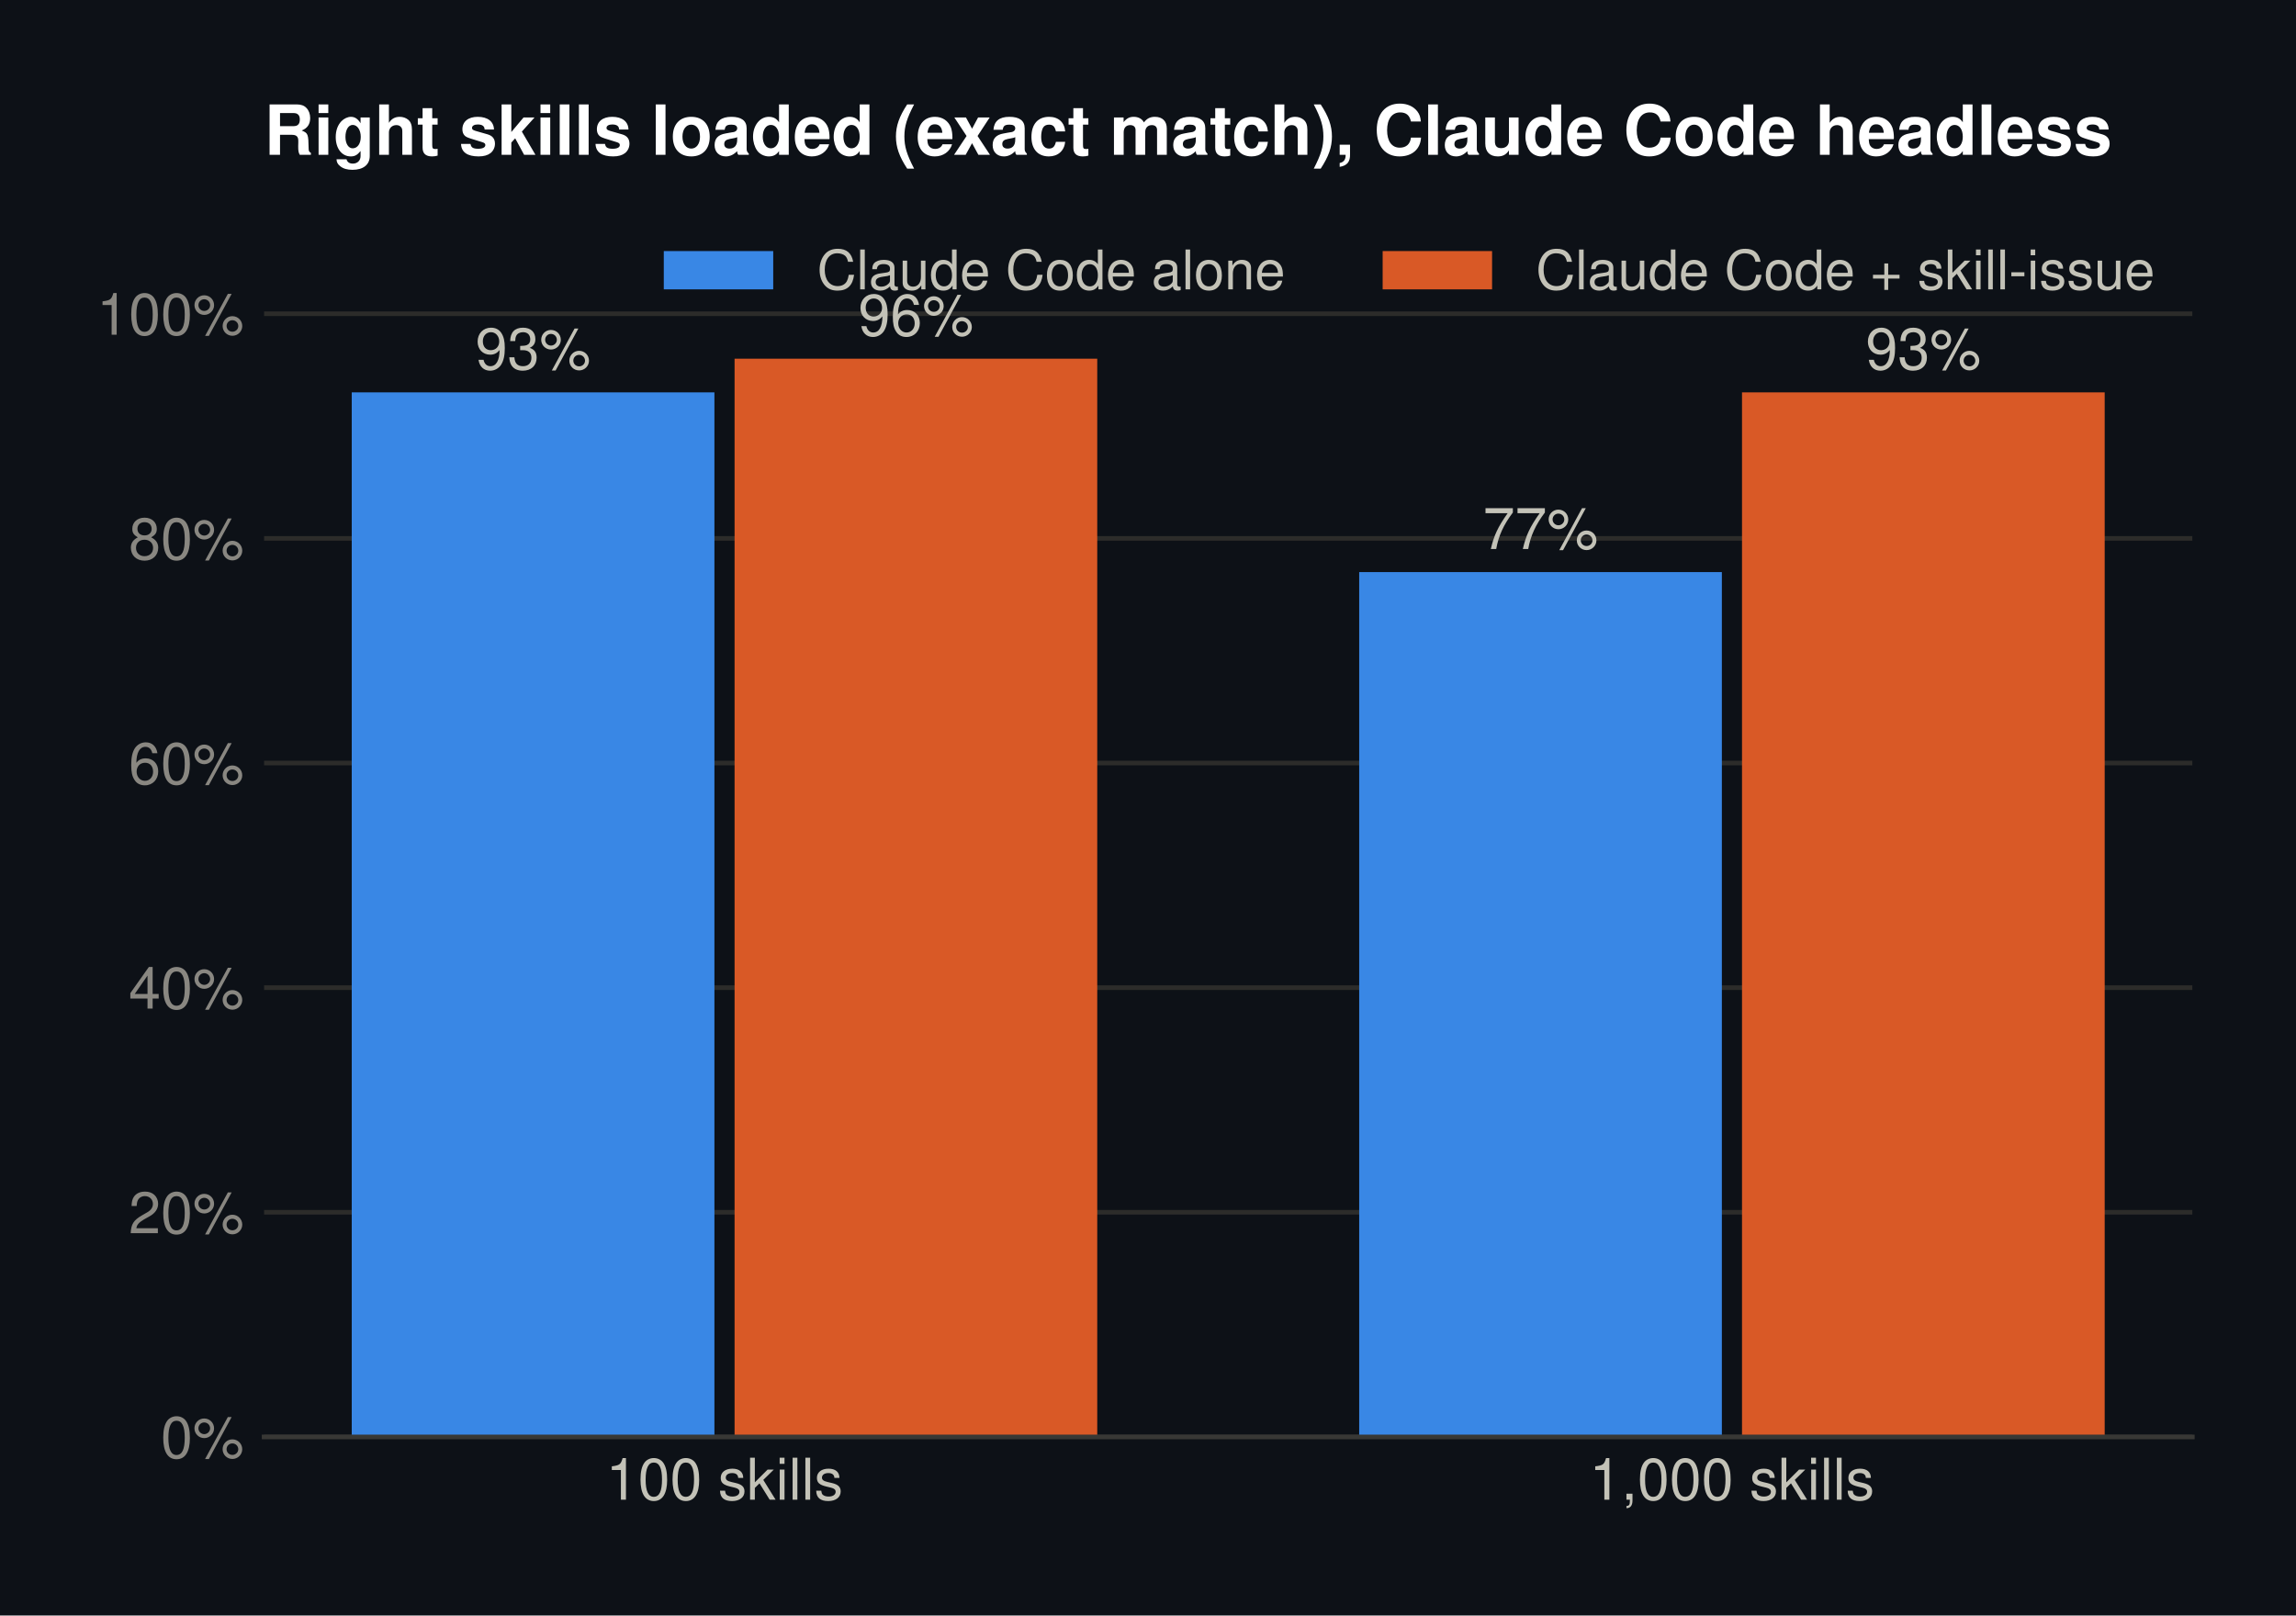
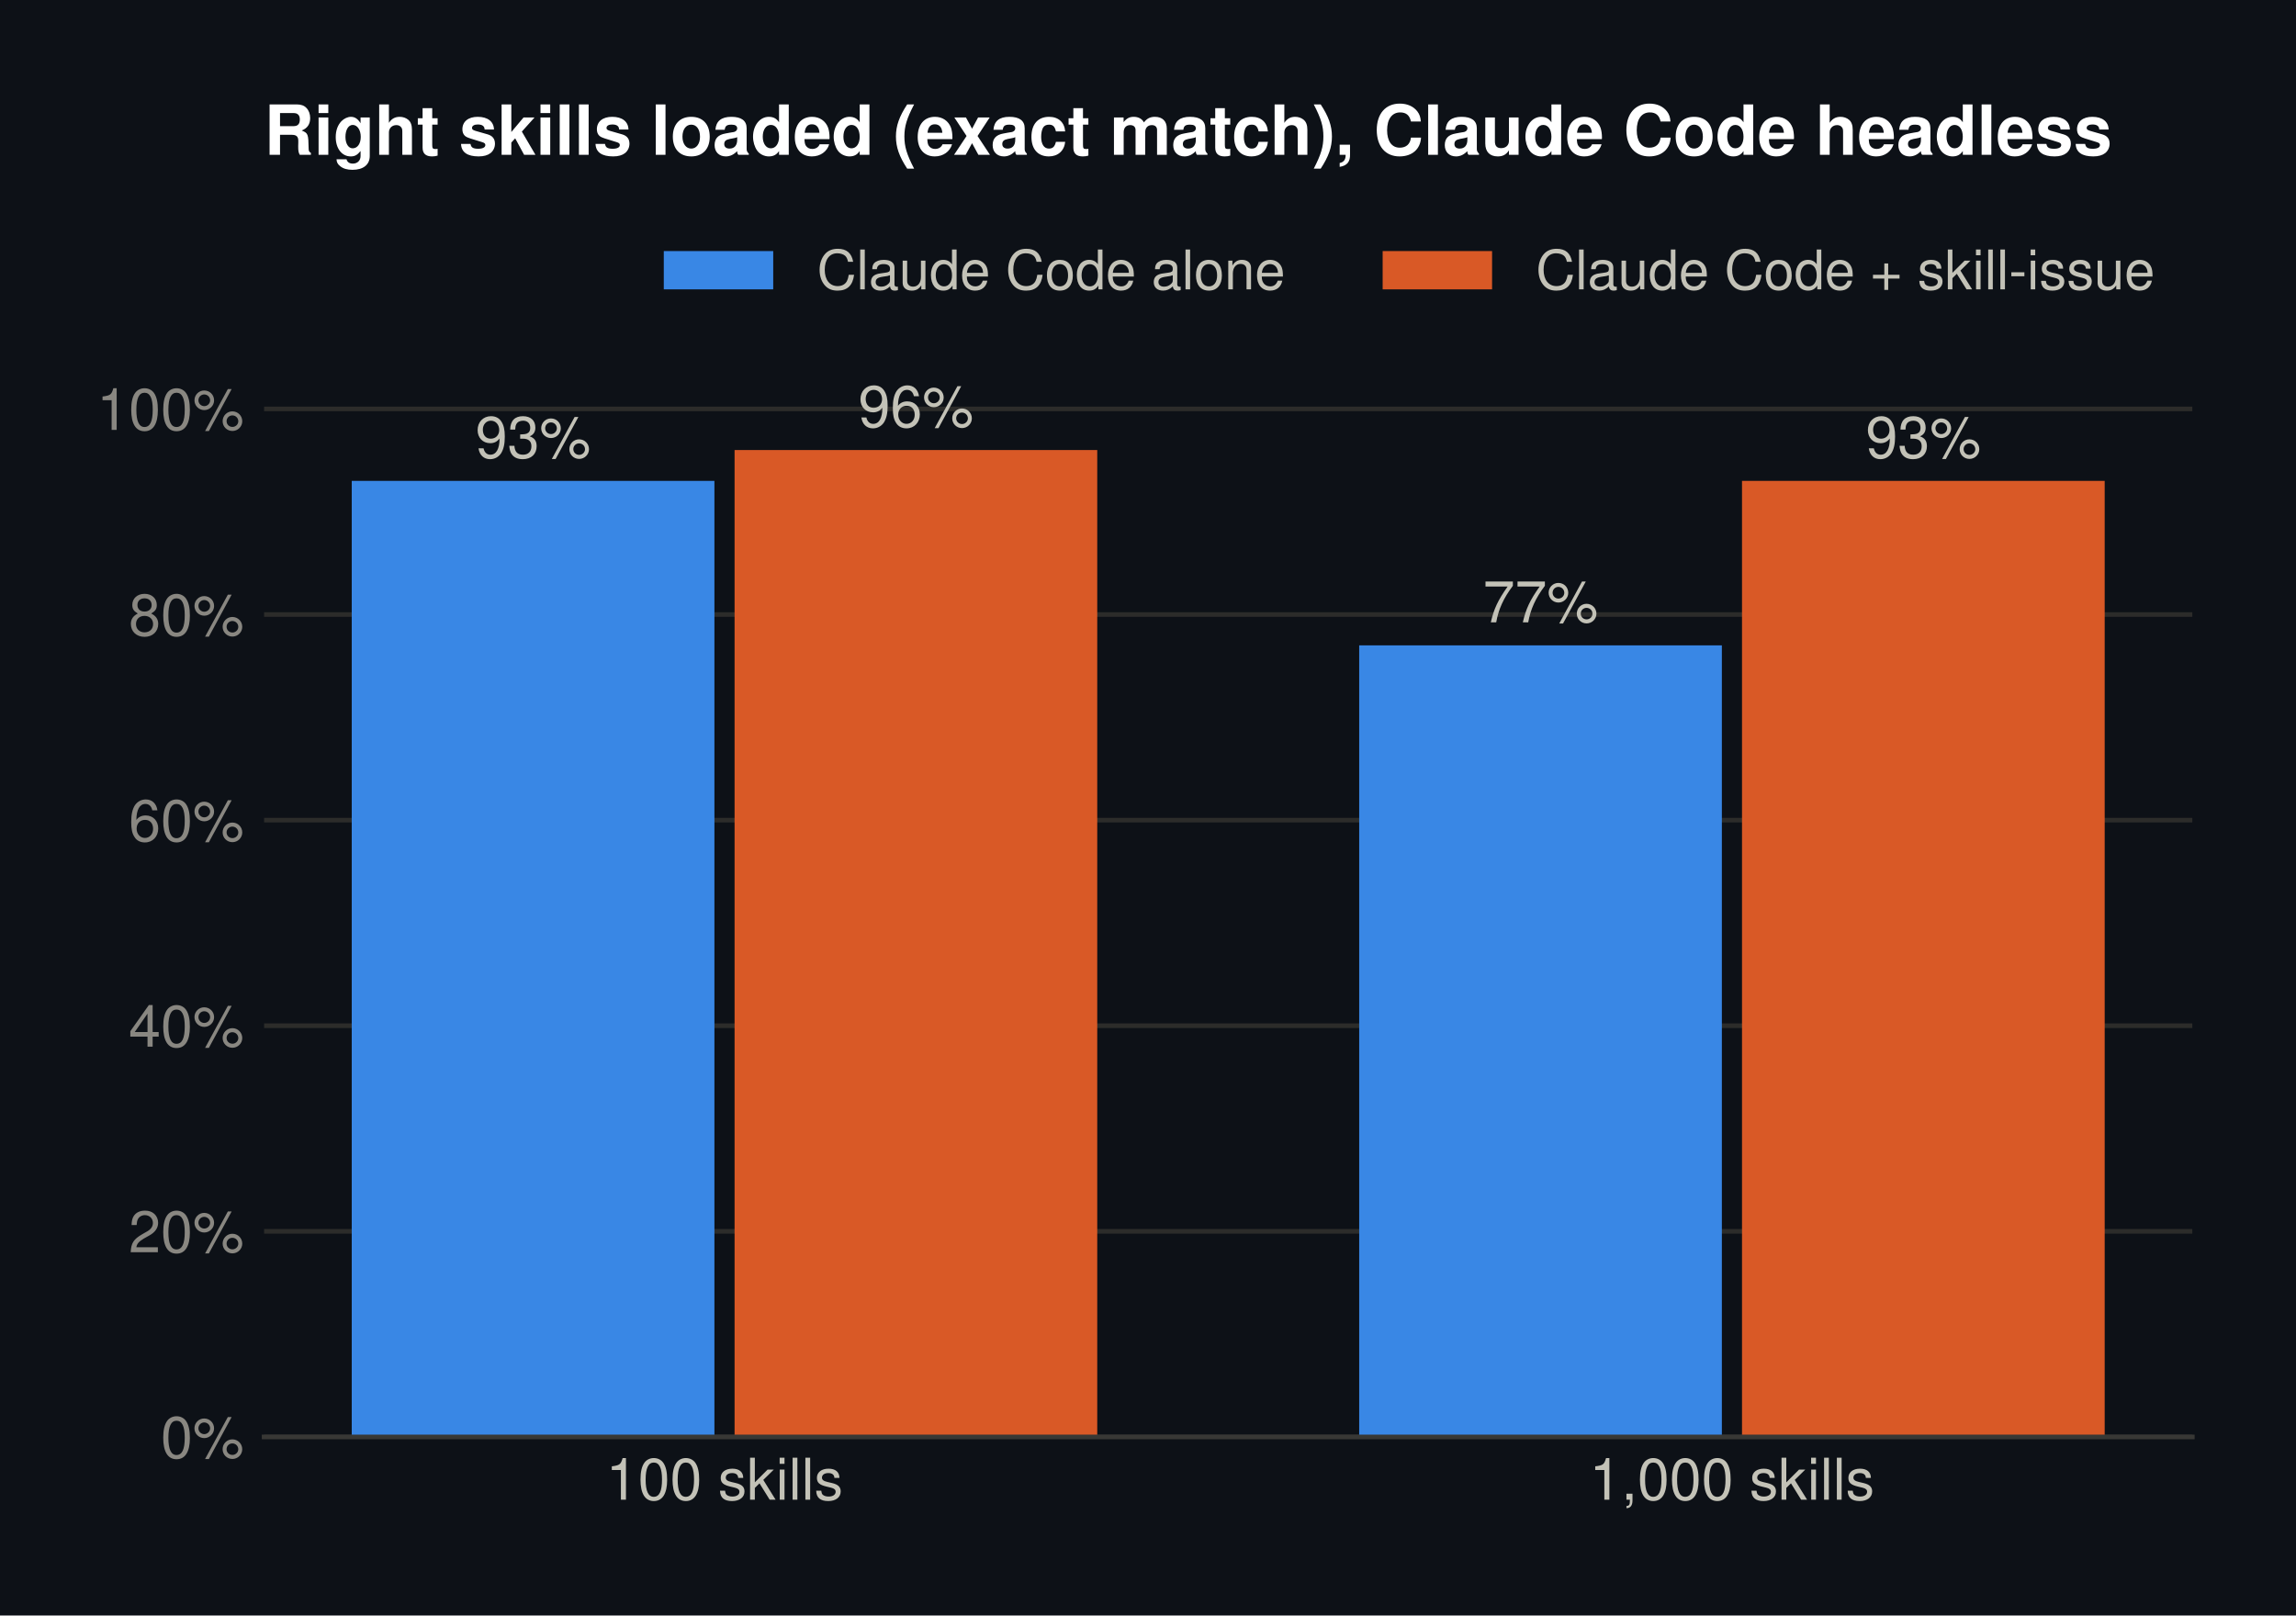
<svg xmlns="http://www.w3.org/2000/svg" width="398.656pt" height="280.563pt" viewBox="0 0 398.656 280.563" version="1.1">
  <defs>
    <style type="text/css">*{stroke-linejoin: round; stroke-linecap: butt}</style>
  </defs>
  <g id="figure_1">
    <g id="patch_1">
      <path d="M 0 280.563  L 398.656 280.563  L 398.656 0  L 0 0  z " style="fill: #0d1117" />
    </g>
    <g id="axes_1">
      <g id="patch_2">
        <path d="M 45.856 249.556  L 380.656 249.556  L 380.656 38.884  L 45.856 38.884  z " style="fill: #0d1117" />
      </g>
      <g id="matplotlib.axis_1">
        <g id="xtick_1">
          <g id="line2d_1" />
          <g id="text_1">
            <text style="font-size: 10px; font-family: 'Segoe UI', 'Helvetica', 'Arial', 'DejaVu Sans'; text-anchor: middle; fill: #c3c2b7" x="125.795" y="260.459" transform="rotate(-0 125.7954 260.4589)">100 skills</text>
          </g>
        </g>
        <g id="xtick_2">
          <g id="line2d_2" />
          <g id="text_2">
            <text style="font-size: 10px; font-family: 'Segoe UI', 'Helvetica', 'Arial', 'DejaVu Sans'; text-anchor: middle; fill: #c3c2b7" x="300.717" y="260.459" transform="rotate(-0 300.7171 260.4589)">1,000 skills</text>
          </g>
        </g>
      </g>
      <g id="matplotlib.axis_2">
        <g id="ytick_1">
          <g id="line2d_3">
-             <path d="M 45.856 249.556  L 380.656 249.556  " clip-path="url(#pd5ac5609f6)" style="fill: none; stroke: #2c2c2a; stroke-width: 0.8; stroke-linecap: square" />
+             <path d="M 45.856 249.556  L 380.656 249.556  " clip-path="url(#peb7353feed)" style="fill: none; stroke: #2c2c2a; stroke-width: 0.8; stroke-linecap: square" />
          </g>
          <g id="line2d_4" />
          <g id="text_3">
            <text style="font-size: 10px; font-family: 'Segoe UI', 'Helvetica', 'Arial', 'DejaVu Sans'; text-anchor: end; fill: #898781" x="42.356" y="253.196" transform="rotate(-0 42.35625 253.1959)">0%</text>
          </g>
        </g>
        <g id="ytick_2">
          <g id="line2d_5">
-             <path d="M 45.856 210.542  L 380.656 210.542  " clip-path="url(#pd5ac5609f6)" style="fill: none; stroke: #2c2c2a; stroke-width: 0.8; stroke-linecap: square" />
+             <path d="M 45.856 213.849  L 380.656 213.849  " clip-path="url(#peb7353feed)" style="fill: none; stroke: #2c2c2a; stroke-width: 0.8; stroke-linecap: square" />
          </g>
          <g id="line2d_6" />
          <g id="text_4">
-             <text style="font-size: 10px; font-family: 'Segoe UI', 'Helvetica', 'Arial', 'DejaVu Sans'; text-anchor: end; fill: #898781" x="42.356" y="214.183" transform="rotate(-0 42.35625 214.1826)">20%</text>
+             <text style="font-size: 10px; font-family: 'Segoe UI', 'Helvetica', 'Arial', 'DejaVu Sans'; text-anchor: end; fill: #898781" x="42.356" y="217.489" transform="rotate(-0 42.35625 217.4888)">20%</text>
          </g>
        </g>
        <g id="ytick_3">
          <g id="line2d_7">
-             <path d="M 45.856 171.529  L 380.656 171.529  " clip-path="url(#pd5ac5609f6)" style="fill: none; stroke: #2c2c2a; stroke-width: 0.8; stroke-linecap: square" />
+             <path d="M 45.856 178.142  L 380.656 178.142  " clip-path="url(#peb7353feed)" style="fill: none; stroke: #2c2c2a; stroke-width: 0.8; stroke-linecap: square" />
          </g>
          <g id="line2d_8" />
          <g id="text_5">
-             <text style="font-size: 10px; font-family: 'Segoe UI', 'Helvetica', 'Arial', 'DejaVu Sans'; text-anchor: end; fill: #898781" x="42.356" y="175.169" transform="rotate(-0 42.35625 175.1692)">40%</text>
+             <text style="font-size: 10px; font-family: 'Segoe UI', 'Helvetica', 'Arial', 'DejaVu Sans'; text-anchor: end; fill: #898781" x="42.356" y="181.782" transform="rotate(-0 42.35625 181.7816)">40%</text>
          </g>
        </g>
        <g id="ytick_4">
          <g id="line2d_9">
-             <path d="M 45.856 132.516  L 380.656 132.516  " clip-path="url(#pd5ac5609f6)" style="fill: none; stroke: #2c2c2a; stroke-width: 0.8; stroke-linecap: square" />
+             <path d="M 45.856 142.434  L 380.656 142.434  " clip-path="url(#peb7353feed)" style="fill: none; stroke: #2c2c2a; stroke-width: 0.8; stroke-linecap: square" />
          </g>
          <g id="line2d_10" />
          <g id="text_6">
-             <text style="font-size: 10px; font-family: 'Segoe UI', 'Helvetica', 'Arial', 'DejaVu Sans'; text-anchor: end; fill: #898781" x="42.356" y="136.156" transform="rotate(-0 42.35625 136.1559)">60%</text>
+             <text style="font-size: 10px; font-family: 'Segoe UI', 'Helvetica', 'Arial', 'DejaVu Sans'; text-anchor: end; fill: #898781" x="42.356" y="146.075" transform="rotate(-0 42.35625 146.0745)">60%</text>
          </g>
        </g>
        <g id="ytick_5">
          <g id="line2d_11">
-             <path d="M 45.856 93.502  L 380.656 93.502  " clip-path="url(#pd5ac5609f6)" style="fill: none; stroke: #2c2c2a; stroke-width: 0.8; stroke-linecap: square" />
+             <path d="M 45.856 106.727  L 380.656 106.727  " clip-path="url(#peb7353feed)" style="fill: none; stroke: #2c2c2a; stroke-width: 0.8; stroke-linecap: square" />
          </g>
          <g id="line2d_12" />
          <g id="text_7">
-             <text style="font-size: 10px; font-family: 'Segoe UI', 'Helvetica', 'Arial', 'DejaVu Sans'; text-anchor: end; fill: #898781" x="42.356" y="97.143" transform="rotate(-0 42.35625 97.14255)">80%</text>
+             <text style="font-size: 10px; font-family: 'Segoe UI', 'Helvetica', 'Arial', 'DejaVu Sans'; text-anchor: end; fill: #898781" x="42.356" y="110.367" transform="rotate(-0 42.35625 110.3674)">80%</text>
          </g>
        </g>
        <g id="ytick_6">
          <g id="line2d_13">
-             <path d="M 45.856 54.489  L 380.656 54.489  " clip-path="url(#pd5ac5609f6)" style="fill: none; stroke: #2c2c2a; stroke-width: 0.8; stroke-linecap: square" />
+             <path d="M 45.856 71.02  L 380.656 71.02  " clip-path="url(#peb7353feed)" style="fill: none; stroke: #2c2c2a; stroke-width: 0.8; stroke-linecap: square" />
          </g>
          <g id="line2d_14" />
          <g id="text_8">
-             <text style="font-size: 10px; font-family: 'Segoe UI', 'Helvetica', 'Arial', 'DejaVu Sans'; text-anchor: end; fill: #898781" x="42.356" y="58.129" transform="rotate(-0 42.35625 58.12922)">100%</text>
+             <text style="font-size: 10px; font-family: 'Segoe UI', 'Helvetica', 'Arial', 'DejaVu Sans'; text-anchor: end; fill: #898781" x="42.356" y="74.66" transform="rotate(-0 42.35625 74.66029)">100%</text>
          </g>
        </g>
      </g>
      <g id="patch_3">
-         <path d="M 61.074 249.556  L 124.046 249.556  L 124.046 68.144  L 61.074 68.144  z " clip-path="url(#pd5ac5609f6)" style="fill: #3987e5" />
+         <path d="M 61.074 249.556  L 124.046 249.556  L 124.046 83.518  L 61.074 83.518  z " clip-path="url(#peb7353feed)" style="fill: #3987e5" />
      </g>
      <g id="patch_4">
-         <path d="M 235.996 249.556  L 298.968 249.556  L 298.968 99.354  L 235.996 99.354  z " clip-path="url(#pd5ac5609f6)" style="fill: #3987e5" />
+         <path d="M 235.996 249.556  L 298.968 249.556  L 298.968 112.083  L 235.996 112.083  z " clip-path="url(#peb7353feed)" style="fill: #3987e5" />
      </g>
      <g id="patch_5">
-         <path d="M 127.545 249.556  L 190.516 249.556  L 190.516 62.292  L 127.545 62.292  z " clip-path="url(#pd5ac5609f6)" style="fill: #d95926" />
+         <path d="M 127.545 249.556  L 190.516 249.556  L 190.516 78.162  L 127.545 78.162  z " clip-path="url(#peb7353feed)" style="fill: #d95926" />
      </g>
      <g id="patch_6">
-         <path d="M 302.466 249.556  L 365.438 249.556  L 365.438 68.144  L 302.466 68.144  z " clip-path="url(#pd5ac5609f6)" style="fill: #d95926" />
+         <path d="M 302.466 249.556  L 365.438 249.556  L 365.438 83.518  L 302.466 83.518  z " clip-path="url(#peb7353feed)" style="fill: #d95926" />
      </g>
      <g id="patch_7">
        <path d="M 45.856 249.556  L 380.656 249.556  " style="fill: none; stroke: #383835; stroke-width: 0.8; stroke-linejoin: miter; stroke-linecap: square" />
      </g>
      <g id="text_9">
-         <text style="font-size: 10px; font-family: 'Segoe UI', 'Helvetica', 'Arial', 'DejaVu Sans'; text-anchor: middle; fill: #c3c2b7" x="92.56" y="64.144" transform="rotate(-0 92.56033 64.14375)">93%</text>
+         <text style="font-size: 10px; font-family: 'Segoe UI', 'Helvetica', 'Arial', 'DejaVu Sans'; text-anchor: middle; fill: #c3c2b7" x="92.56" y="79.518" transform="rotate(-0 92.56033 79.51765)">93%</text>
      </g>
      <g id="text_10">
-         <text style="font-size: 10px; font-family: 'Segoe UI', 'Helvetica', 'Arial', 'DejaVu Sans'; text-anchor: middle; fill: #c3c2b7" x="267.482" y="95.354" transform="rotate(-0 267.482 95.35442)">77%</text>
+         <text style="font-size: 10px; font-family: 'Segoe UI', 'Helvetica', 'Arial', 'DejaVu Sans'; text-anchor: middle; fill: #c3c2b7" x="267.482" y="108.083" transform="rotate(-0 267.482 108.0833)">77%</text>
      </g>
      <g id="text_11">
-         <text style="font-size: 10px; font-family: 'Segoe UI', 'Helvetica', 'Arial', 'DejaVu Sans'; text-anchor: middle; fill: #c3c2b7" x="159.031" y="58.292" transform="rotate(-0 159.0305 58.29175)">96%</text>
+         <text style="font-size: 10px; font-family: 'Segoe UI', 'Helvetica', 'Arial', 'DejaVu Sans'; text-anchor: middle; fill: #c3c2b7" x="159.031" y="74.162" transform="rotate(-0 159.0305 74.16158)">96%</text>
      </g>
      <g id="text_12">
-         <text style="font-size: 10px; font-family: 'Segoe UI', 'Helvetica', 'Arial', 'DejaVu Sans'; text-anchor: middle; fill: #c3c2b7" x="333.952" y="64.144" transform="rotate(-0 333.9522 64.14375)">93%</text>
+         <text style="font-size: 10px; font-family: 'Segoe UI', 'Helvetica', 'Arial', 'DejaVu Sans'; text-anchor: middle; fill: #c3c2b7" x="333.952" y="79.518" transform="rotate(-0 333.9522 79.51765)">93%</text>
      </g>
      <g id="text_13">
        <text style="font-weight: 600; font-size: 12px; font-family: 'Segoe UI', 'Helvetica', 'Arial', 'DejaVu Sans'; text-anchor: start; fill: #ffffff" x="45.856" y="26.884" transform="rotate(-0 45.85625 26.88375)">Right skills loaded (exact match), Claude Code headless</text>
      </g>
      <g id="legend_1">
        <g id="patch_8">
          <path d="M 115.254 50.253  L 134.254 50.253  L 134.254 43.603  L 115.254 43.603  z " style="fill: #3987e5" />
        </g>
        <g id="text_14">
          <text style="font-size: 9.5px; font-family: 'Segoe UI', 'Helvetica', 'Arial', 'DejaVu Sans'; text-anchor: start; fill: #c3c2b7" x="141.854" y="50.253" transform="rotate(-0 141.8545 50.25328)">Claude Code alone</text>
        </g>
        <g id="patch_9">
          <path d="M 240.071 50.253  L 259.071 50.253  L 259.071 43.603  L 240.071 43.603  z " style="fill: #d95926" />
        </g>
        <g id="text_15">
          <text style="font-size: 9.5px; font-family: 'Segoe UI', 'Helvetica', 'Arial', 'DejaVu Sans'; text-anchor: start; fill: #c3c2b7" x="266.671" y="50.253" transform="rotate(-0 266.6711 50.25328)">Claude Code + skill-issue</text>
        </g>
      </g>
    </g>
  </g>
  <defs>
-     <clipPath id="pd5ac5609f6">
+     <clipPath id="peb7353feed">
      <rect x="45.856" y="38.884" width="334.8" height="210.672" />
    </clipPath>
  </defs>
</svg>
